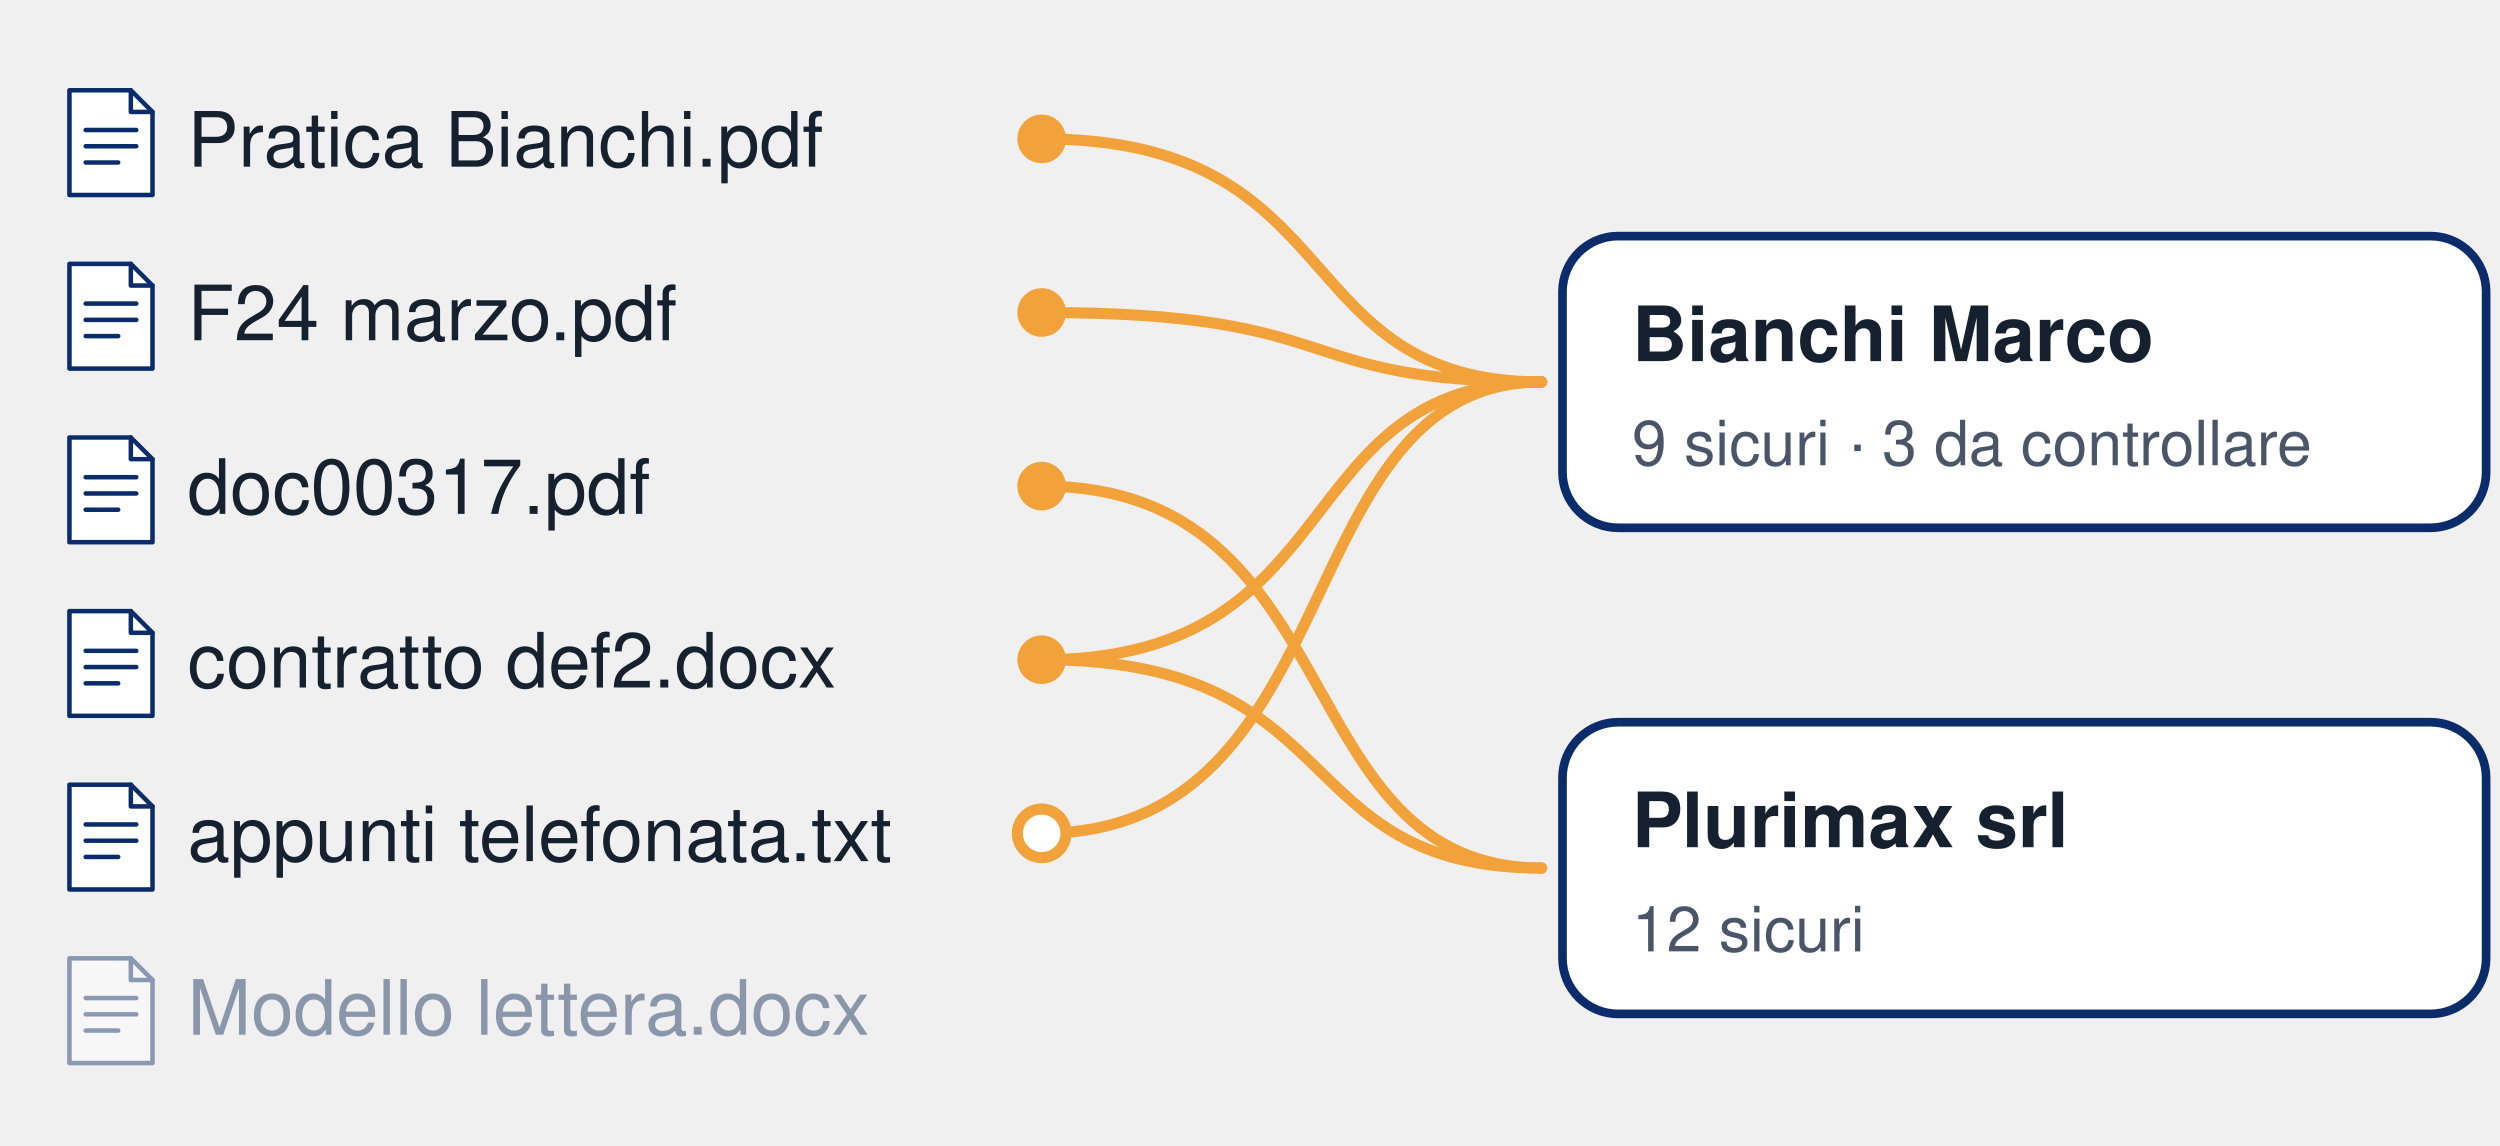
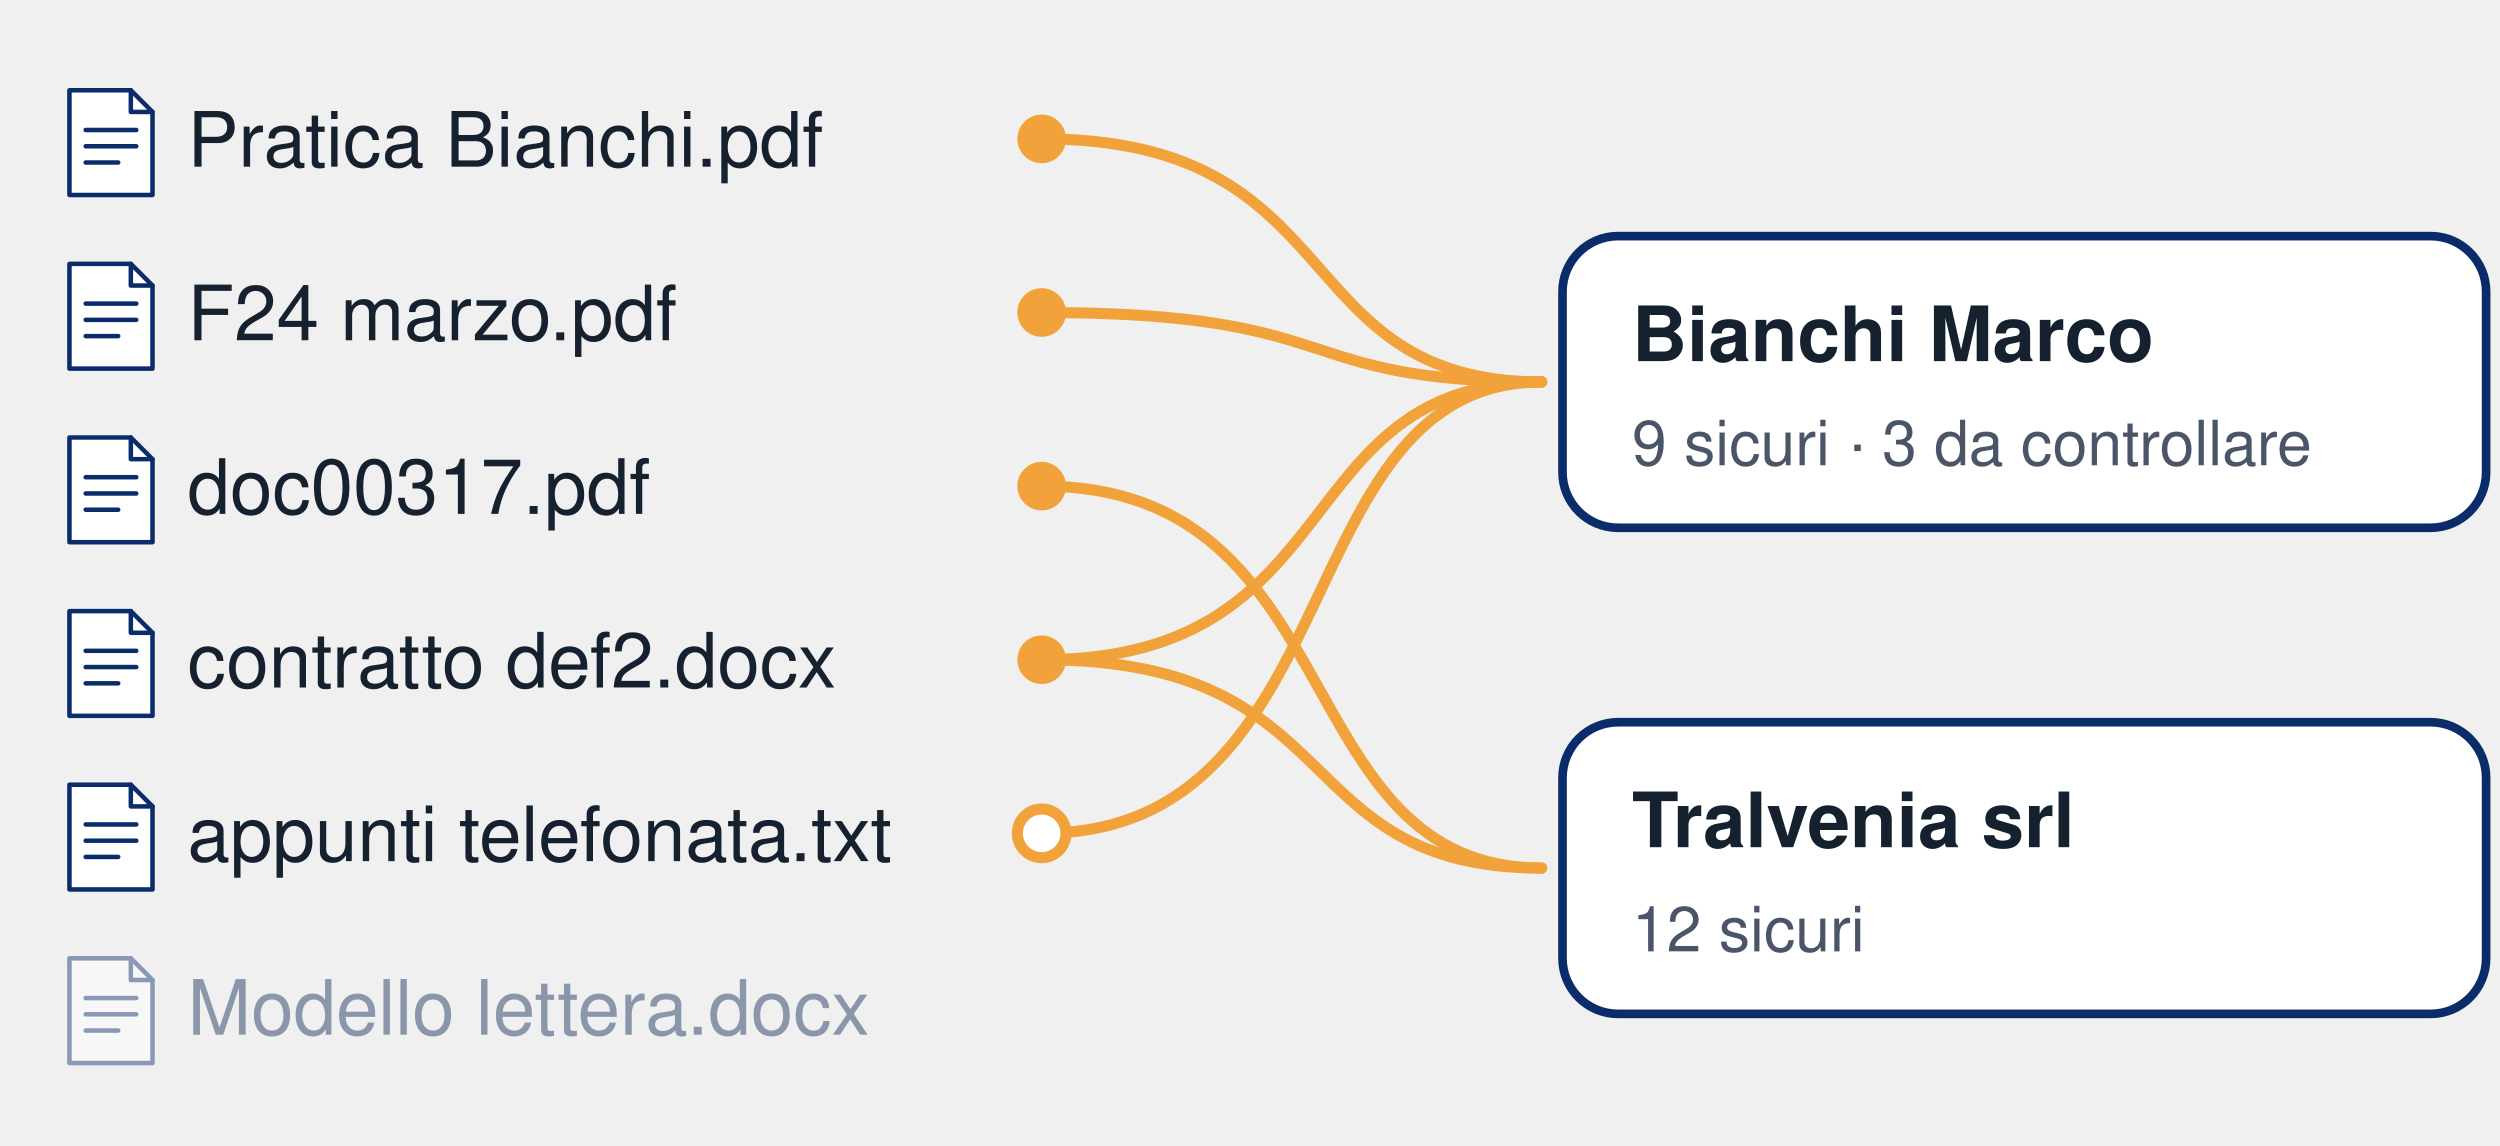
<svg xmlns="http://www.w3.org/2000/svg" viewBox="0 0 720 330" width="720" height="330" role="img" aria-labelledby="t">
  <g font-family="Segoe UI, Helvetica, Arial, sans-serif">
    <g transform="translate(20 26) scale(0.52)">
      <path d="M0 0h34l12 12v46H0Z" fill="#FFFFFF" stroke="#0B2C6B" stroke-width="2.5" stroke-linejoin="round" />
      <path d="M34 0v12h12M9 22h28M9 31h28M9 40h18" fill="none" stroke="#0B2C6B" stroke-width="2.5" stroke-linecap="round" stroke-linejoin="round" />
    </g>
    <text x="54" y="48" font-size="22" fill="#16212F">Pratica Bianchi.pdf</text>
    <path d="M300 40C390 40 370 110 444 110" fill="none" stroke="#F2A23A" stroke-width="3.2" stroke-linecap="round" />
    <circle cx="300" cy="40" r="7" fill="#F2A23A" />
    <g transform="translate(20 76) scale(0.52)">
      <path d="M0 0h34l12 12v46H0Z" fill="#FFFFFF" stroke="#0B2C6B" stroke-width="2.5" stroke-linejoin="round" />
      <path d="M34 0v12h12M9 22h28M9 31h28M9 40h18" fill="none" stroke="#0B2C6B" stroke-width="2.5" stroke-linecap="round" stroke-linejoin="round" />
    </g>
    <text x="54" y="98" font-size="22" fill="#16212F">F24 marzo.pdf</text>
    <path d="M300 90C390 90 370 110 444 110" fill="none" stroke="#F2A23A" stroke-width="3.2" stroke-linecap="round" />
    <circle cx="300" cy="90" r="7" fill="#F2A23A" />
    <g transform="translate(20 126) scale(0.52)">
      <path d="M0 0h34l12 12v46H0Z" fill="#FFFFFF" stroke="#0B2C6B" stroke-width="2.5" stroke-linejoin="round" />
      <path d="M34 0v12h12M9 22h28M9 31h28M9 40h18" fill="none" stroke="#0B2C6B" stroke-width="2.5" stroke-linecap="round" stroke-linejoin="round" />
    </g>
    <text x="54" y="148" font-size="22" fill="#16212F">doc00317.pdf</text>
    <path d="M300 140C390 140 370 250 444 250" fill="none" stroke="#F2A23A" stroke-width="3.2" stroke-linecap="round" />
    <circle cx="300" cy="140" r="7" fill="#F2A23A" />
    <g transform="translate(20 176) scale(0.52)">
      <path d="M0 0h34l12 12v46H0Z" fill="#FFFFFF" stroke="#0B2C6B" stroke-width="2.5" stroke-linejoin="round" />
      <path d="M34 0v12h12M9 22h28M9 31h28M9 40h18" fill="none" stroke="#0B2C6B" stroke-width="2.5" stroke-linecap="round" stroke-linejoin="round" />
    </g>
    <text x="54" y="198" font-size="22" fill="#16212F">contratto def2.docx</text>
    <path d="M300 190C390 190 370 110 444 110" fill="none" stroke="#F2A23A" stroke-width="3.2" stroke-linecap="round" />
    <path d="M300 190C390 190 370 250 444 250" fill="none" stroke="#F2A23A" stroke-width="3.2" stroke-linecap="round" />
    <circle cx="300" cy="190" r="7" fill="#F2A23A" />
    <g transform="translate(20 226) scale(0.52)">
      <path d="M0 0h34l12 12v46H0Z" fill="#FFFFFF" stroke="#0B2C6B" stroke-width="2.5" stroke-linejoin="round" />
      <path d="M34 0v12h12M9 22h28M9 31h28M9 40h18" fill="none" stroke="#0B2C6B" stroke-width="2.5" stroke-linecap="round" stroke-linejoin="round" />
    </g>
    <text x="54" y="248" font-size="22" fill="#16212F">appunti telefonata.txt</text>
    <path d="M300 240C390 240 370 110 444 110" fill="none" stroke="#F2A23A" stroke-width="3.2" stroke-linecap="round" />
    <circle cx="300" cy="240" r="7" fill="#FFFFFF" stroke="#F2A23A" stroke-width="3.2" />
    <g transform="translate(20 276) scale(0.52)" opacity="0.45">
      <path d="M0 0h34l12 12v46H0Z" fill="#FFFFFF" stroke="#0B2C6B" stroke-width="2.5" stroke-linejoin="round" />
      <path d="M34 0v12h12M9 22h28M9 31h28M9 40h18" fill="none" stroke="#0B2C6B" stroke-width="2.5" stroke-linecap="round" stroke-linejoin="round" />
    </g>
    <text x="54" y="298" font-size="22" fill="#8A97AA">Modello lettera.docx</text>
    <rect x="450" y="68" width="266" height="84" rx="16" fill="#FFFFFF" stroke="#0B2C6B" stroke-width="2.5" />
    <text x="470" y="104" font-size="22" font-weight="700" fill="#16212F">Bianchi Marco</text>
    <text x="470" y="134" font-size="18" fill="#4A5668">9 sicuri · 3 da controllare</text>
    <rect x="450" y="208" width="266" height="84" rx="16" fill="#FFFFFF" stroke="#0B2C6B" stroke-width="2.5" />
-     <text x="470" y="244" font-size="22" font-weight="700" fill="#16212F">Plurimax srl</text>
+     <text x="470" y="244" font-size="22" font-weight="700" fill="#16212F">Tralvenia srl</text>
    <text x="470" y="274" font-size="18" fill="#4A5668">12 sicuri</text>
  </g>
</svg>
